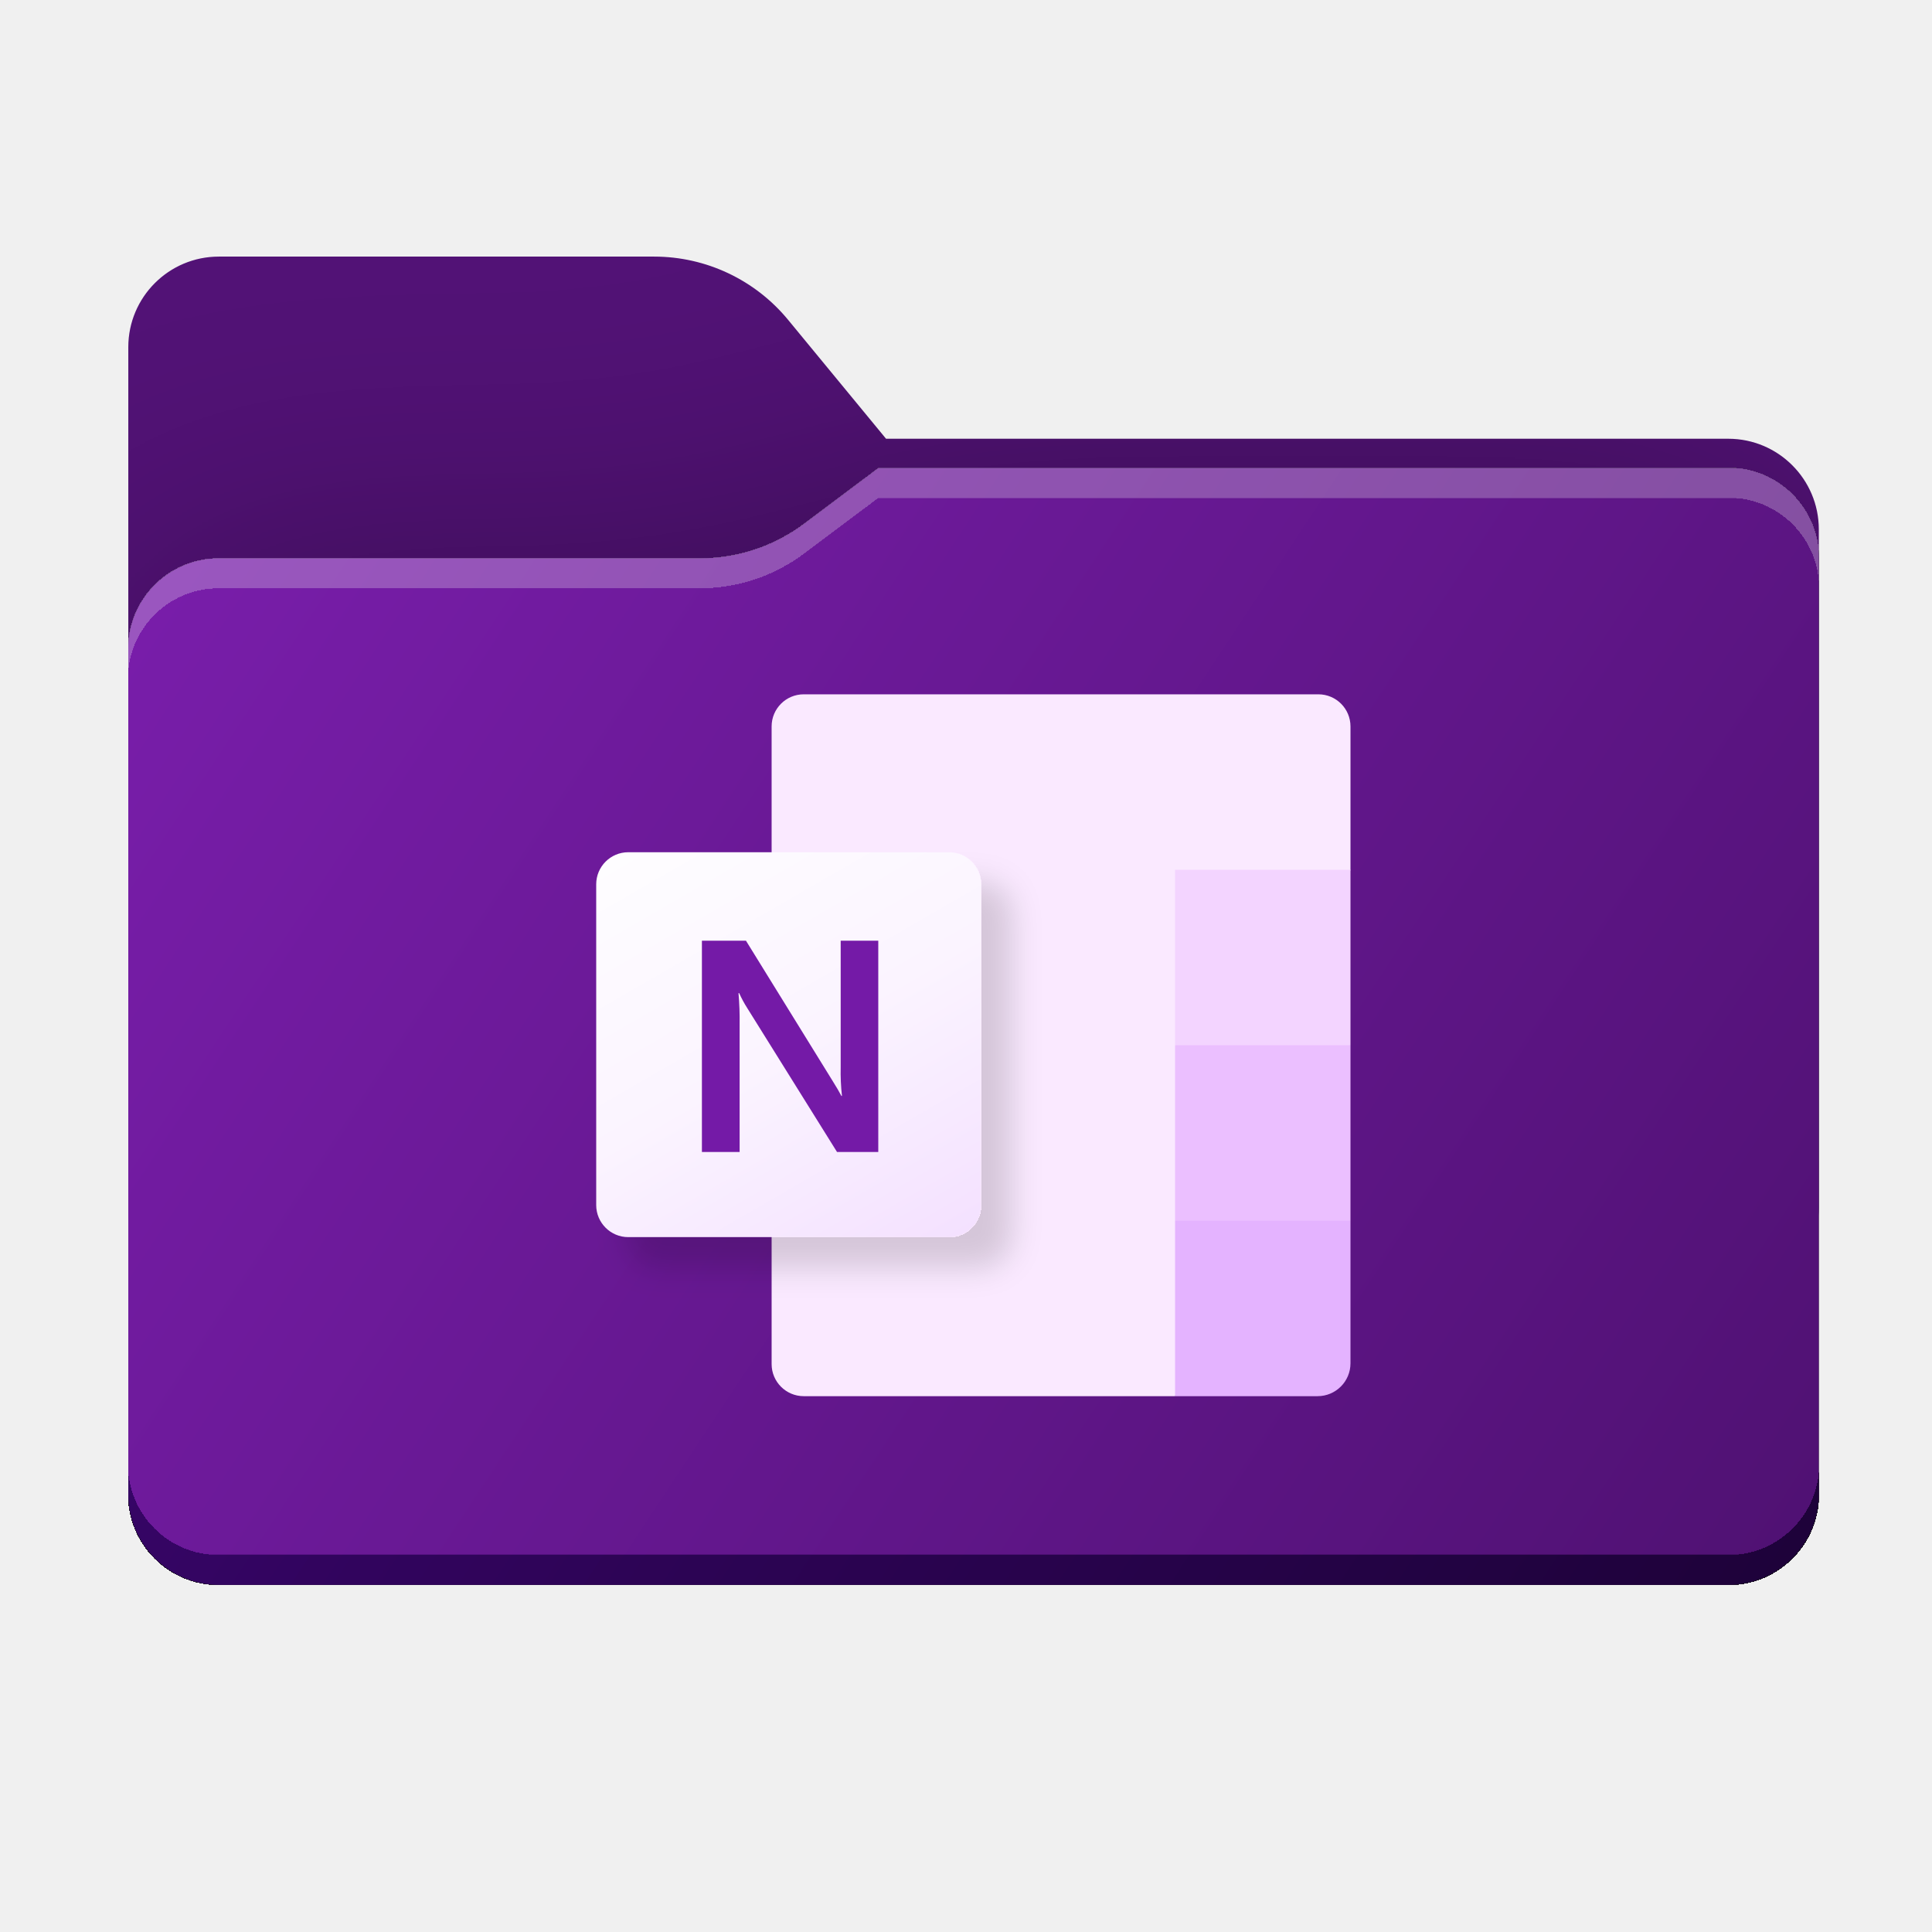
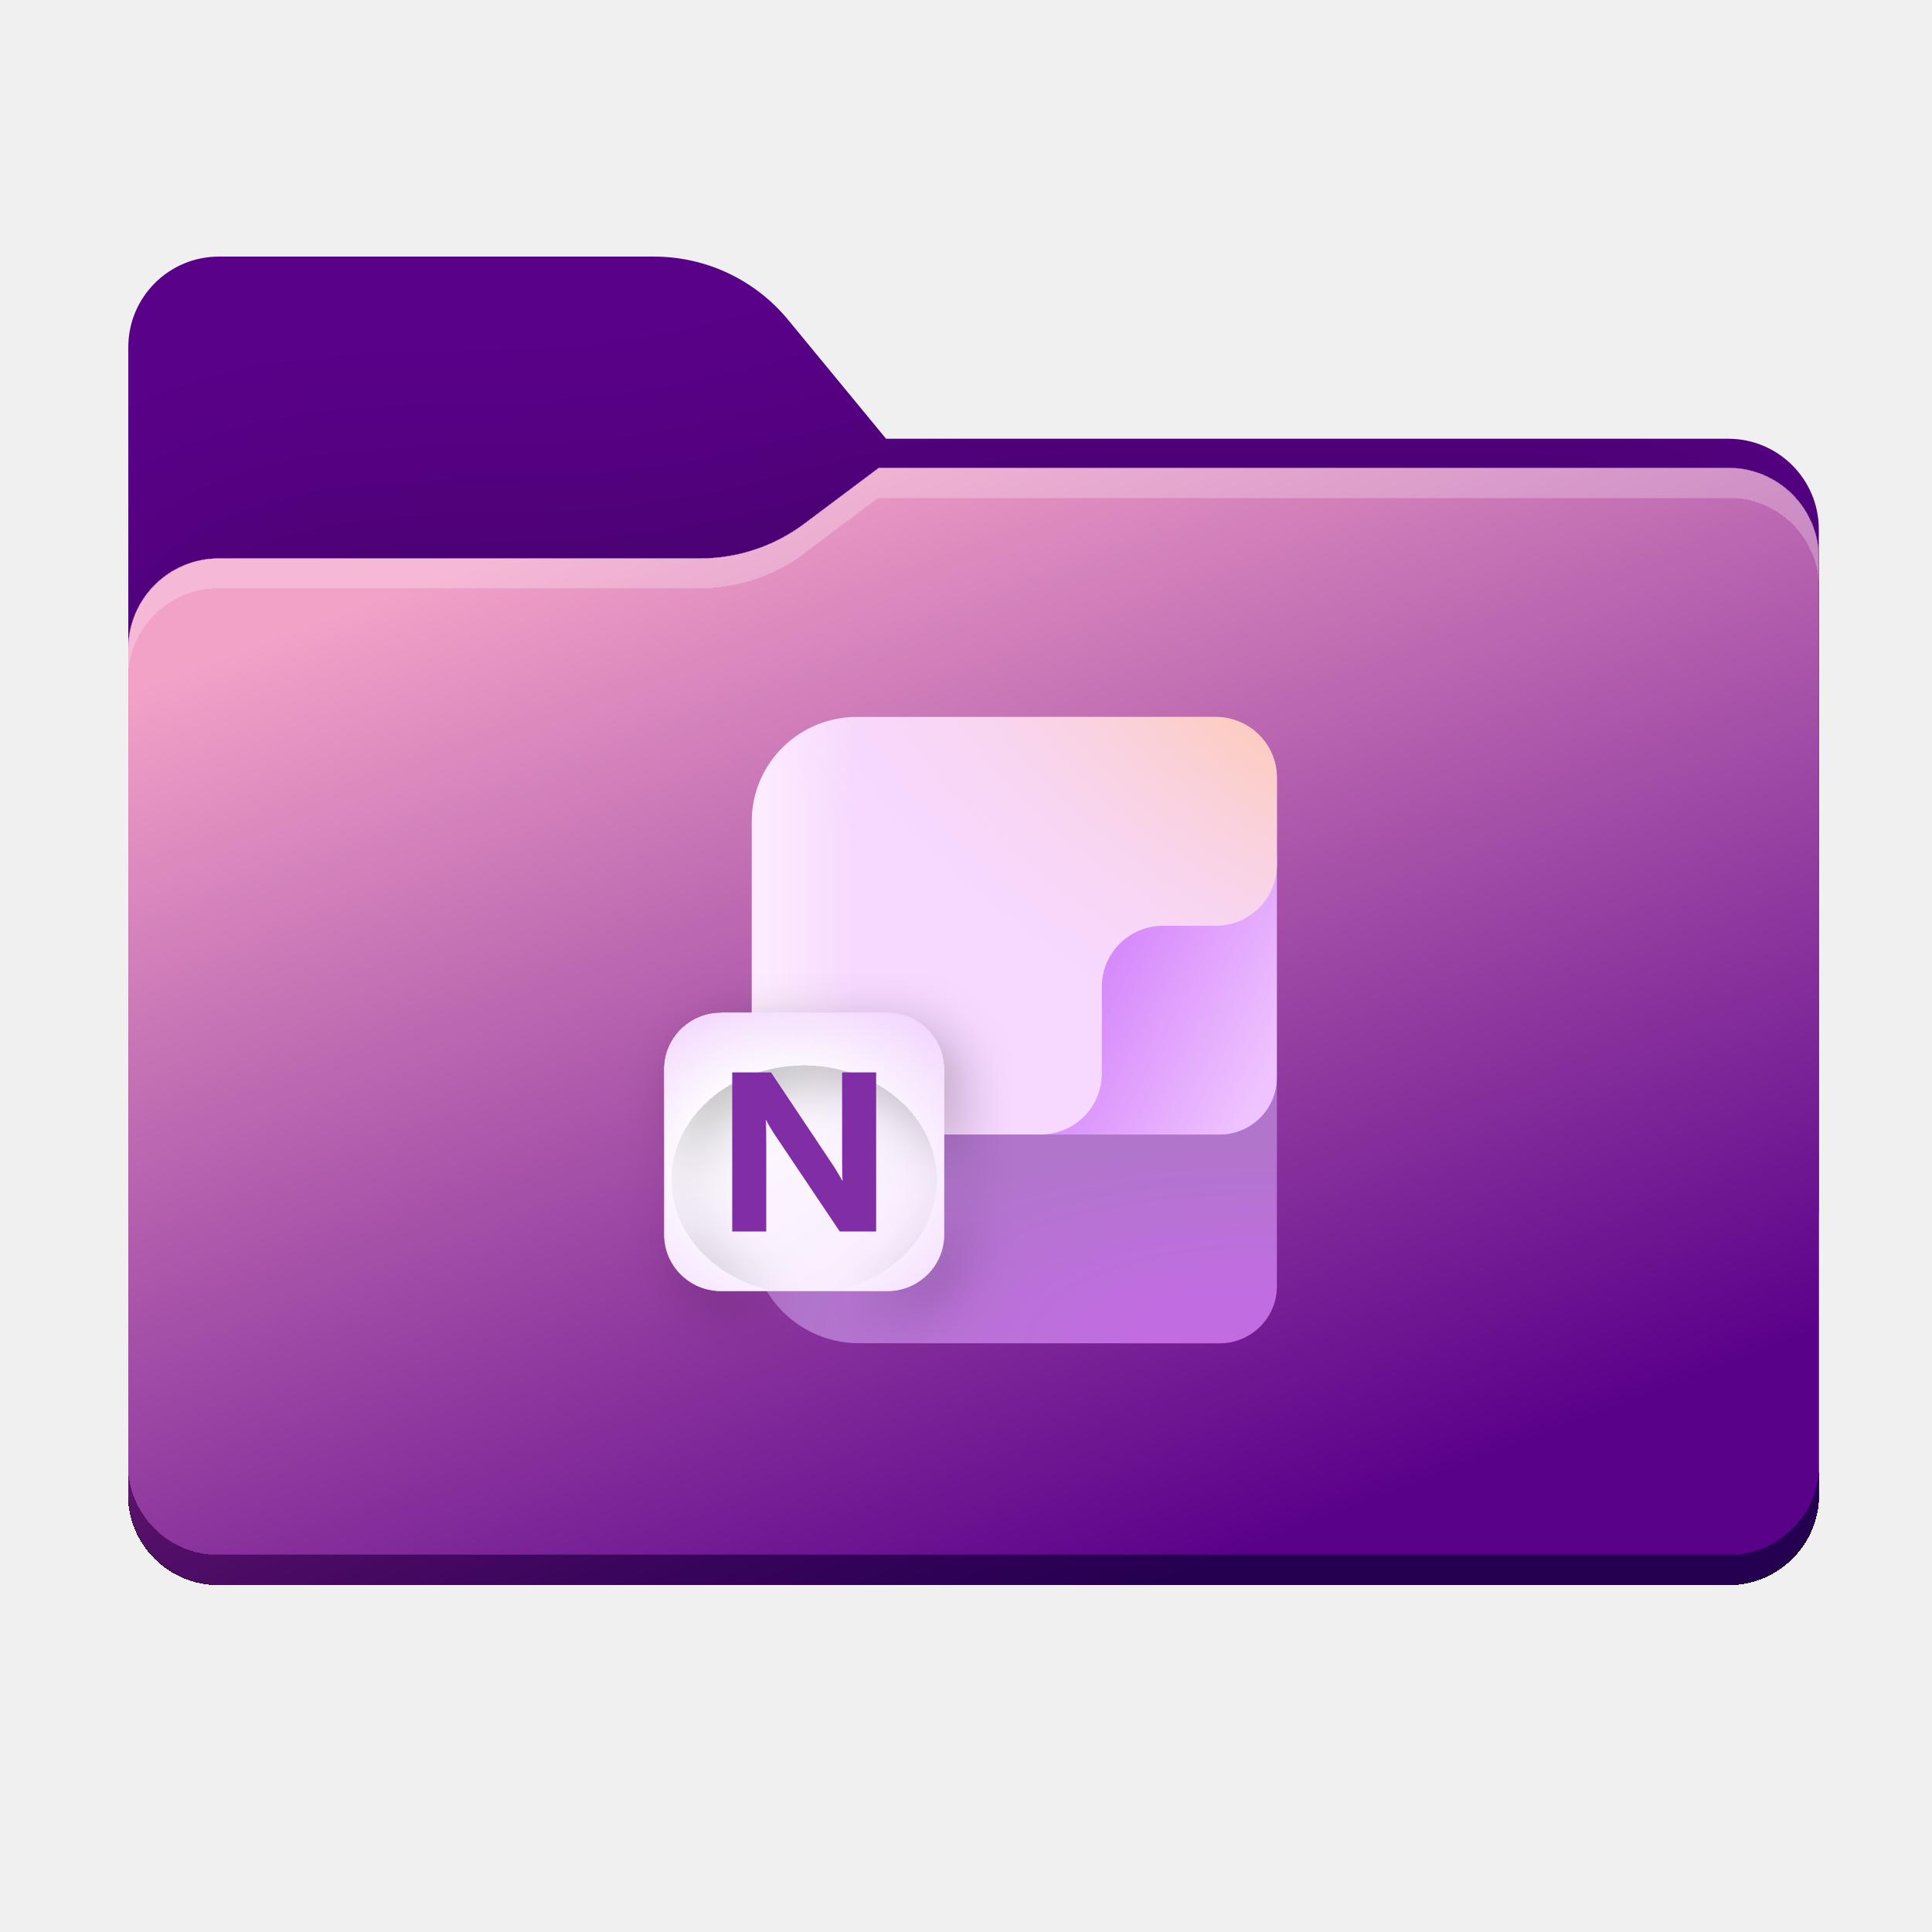
<svg xmlns="http://www.w3.org/2000/svg" width="256" height="256" viewBox="0 0 256 256" fill="none">
-   <path fill-rule="evenodd" clip-rule="evenodd" d="M104.425 42.378C100.056 37.073 93.544 34 86.671 34H29C22.373 34 17 39.373 17 46V58.137V68.2V160C17 166.627 22.373 172 29 172H229C235.627 172 241 166.627 241 160V70.137C241 63.51 235.627 58.137 229 58.137H117.404L104.425 42.378Z" fill="#521276" />
-   <mask id="mask0_719_17307" style="mask-type:alpha" maskUnits="userSpaceOnUse" x="17" y="34" width="224" height="138">
-     <path fill-rule="evenodd" clip-rule="evenodd" d="M104.425 42.378C100.056 37.073 93.544 34 86.671 34H29C22.373 34 17 39.373 17 46V58.137V68.2V160C17 166.627 22.373 172 29 172H229C235.627 172 241 166.627 241 160V70.137C241 63.51 235.627 58.137 229 58.137H117.404L104.425 42.378Z" fill="url(#paint0_linear_719_17307)" />
-   </mask>
-   <g mask="url(#mask0_719_17307)">
-     <g style="mix-blend-mode:multiply" filter="url(#filter0_f_719_17307)">
-       <path fill-rule="evenodd" clip-rule="evenodd" d="M92.789 74C97.764 74 102.605 72.387 106.586 69.402L116.459 62H229C235.627 62 241 67.373 241 74V108V160C241 166.627 235.627 172 229 172H29C22.373 172 17 166.627 17 160L17 108V86C17 79.373 22.373 74 29 74H87H92.789Z" fill="black" fill-opacity="0.3" />
+   <g clip-path="url(#clip0_4307_13700)">
+     <path d="M104.425 42.378C100.056 37.073 93.544 34 86.671 34H29C22.373 34 17 39.373 17 46V160C17 166.627 22.373 172 29 172H229C235.627 172 241 166.627 241 160V70.137C241 63.51 235.627 58.137 229 58.137H117.404L104.425 42.378Z" fill="url(#paint0_linear_4307_13700)" />
+     <mask id="mask0_4307_13700" style="mask-type:alpha" maskUnits="userSpaceOnUse" x="17" y="34" width="224" height="138">
+       <path d="M86.671 34C93.543 34 100.057 37.073 104.426 42.378L117.403 58.137H229C235.627 58.137 241 63.51 241 70.137V160C241 166.627 235.627 172 229 172H29C22.373 172 17 166.627 17 160V46C17 39.373 22.373 34 29 34H86.671Z" fill="url(#paint1_linear_4307_13700)" />
+     </mask>
+     <g mask="url(#mask0_4307_13700)">
+       <g filter="url(#filter0_f_4307_13700)" style="mix-blend-mode:multiply">
+         <path d="M241 160C241 166.627 235.627 172 229 172H29C22.373 172 17 166.627 17 160V86C17 79.373 22.373 74 29 74H92.79C97.765 74 102.605 72.386 106.586 69.402L116.46 62H229C235.627 62 241 67.373 241 74V160Z" fill="black" fill-opacity="0.3" />
+       </g>
    </g>
+     <g filter="url(#filter1_ii_4307_13700)">
+       <path d="M241 198C241 204.627 235.627 210 229 210H29C22.373 210 17 204.627 17 198V86C17 79.373 22.373 74 29 74H92.79C97.765 74 102.605 72.386 106.586 69.402L116.46 62H229C235.627 62 241 67.373 241 74V198Z" fill="url(#paint2_linear_4307_13700)" />
+     </g>
+     <path d="M99.599 158.507C99.599 150.173 106.397 143.417 114.784 143.417H169.195V170.453C169.195 174.621 165.795 177.999 161.601 177.998L113.831 177.987C105.97 177.985 99.599 171.652 99.599 163.839V158.507Z" fill="url(#paint3_radial_4307_13700)" />
+     <path d="M136.716 114.597L169.194 113.444V142.788C169.194 146.955 165.795 150.333 161.602 150.333H136.716V114.597Z" fill="url(#paint4_linear_4307_13700)" />
+     <path d="M99.611 108.83C99.612 101.191 105.844 95 113.53 95C129.372 95 145.239 95 161.075 95C165.56 95 169.195 98.613 169.195 103.069V114.597C169.195 119.054 165.56 122.667 161.075 122.667H154.116C149.631 122.667 145.996 126.279 145.996 130.736V142.264C145.996 146.721 142.361 150.333 137.877 150.333H113.518C105.831 150.333 99.599 156.527 99.599 164.167L99.611 108.83Z" fill="url(#paint5_linear_4307_13700)" />
+     <path d="M99.611 108.83C99.612 101.191 105.844 95 113.53 95C129.372 95 145.239 95 161.075 95C165.56 95 169.195 98.613 169.195 103.069V114.597C169.195 119.054 165.56 122.667 161.075 122.667H154.116C149.631 122.667 145.996 126.279 145.996 130.736V142.264C145.996 146.721 142.361 150.333 137.877 150.333H113.518C105.831 150.333 99.599 156.527 99.599 164.167L99.611 108.83Z" fill="url(#paint6_radial_4307_13700)" />
+     <path d="M95.54 134.194H117.578C121.743 134.194 125.118 137.549 125.118 141.687V163.59C125.118 167.729 121.743 171.083 117.578 171.083H95.54C91.375 171.083 88 167.729 88 163.59V141.687C88 137.549 91.375 134.194 95.54 134.194Z" fill="url(#paint7_radial_4307_13700)" />
+     <g filter="url(#filter2_d_4307_13700)">
+       <path d="M95.54 134.194H117.578C121.743 134.194 125.118 137.549 125.118 141.687V163.59C125.118 167.729 121.743 171.083 117.578 171.083H95.54C91.375 171.083 88 167.729 88 163.59V141.687C88 137.549 91.375 134.194 95.54 134.194Z" fill="url(#paint8_radial_4307_13700)" shape-rendering="crispEdges" />
+     </g>
+     <path d="M116.094 163.179H111.274L102.537 150.17C102.291 149.778 102.083 149.44 101.916 149.156C101.748 148.861 101.62 148.616 101.532 148.421H101.473C101.492 148.793 101.507 149.263 101.517 149.832C101.526 150.4 101.532 151.066 101.532 151.83V163.179H97.022V142.1H102.167L110.579 154.697C110.757 154.981 110.929 155.271 111.097 155.564C111.274 155.849 111.437 156.133 111.585 156.417H111.644C111.624 156.172 111.609 155.809 111.6 155.33C111.589 154.84 111.585 154.237 111.585 153.521V142.1H116.094V163.179Z" fill="#802DA6" />
  </g>
-   <g filter="url(#filter1_ii_719_17307)">
-     <path fill-rule="evenodd" clip-rule="evenodd" d="M92.789 74C97.764 74 102.605 72.387 106.586 69.402L116.459 62H229C235.627 62 241 67.373 241 74V108V198C241 204.627 235.627 210 229 210H29C22.373 210 17 204.627 17 198L17 108V86C17 79.373 22.373 74 29 74H87H92.789Z" fill="url(#paint1_linear_719_17307)" />
-   </g>
-   <path d="M155.703 185H106.499C104.149 185 102.243 183.094 102.243 180.743V96.257C102.243 93.906 104.149 92 106.499 92H174.69C177.041 92 178.946 93.906 178.946 96.257V115.25L155.703 185Z" fill="#FAE9FF" />
-   <path d="M178.946 138.5L167.325 145.475L155.703 138.5V115.25H178.946V138.5H178.946Z" fill="#F3D4FF" />
-   <path d="M178.946 161.75L167.325 168.725L155.703 161.75V138.5H178.946V161.75Z" fill="#EBBFFF" />
-   <path d="M155.703 161.75H178.946V180.641C178.946 183.048 176.995 185 174.588 185H155.703V161.75Z" fill="#E4B3FF" />
-   <g filter="url(#filter2_d_719_17307)">
-     <path d="M83.249 112.925H125.751C128.098 112.925 130 114.827 130 117.174V159.676C130 162.022 128.098 163.925 125.751 163.925H83.249C80.903 163.925 79 162.022 79 159.676V117.174C79 114.827 80.903 112.925 83.249 112.925Z" fill="url(#paint2_linear_719_17307)" />
-   </g>
-   <path d="M93.007 124.647H98.844L110.315 143.211C110.837 144.043 111.228 144.712 111.49 145.22H111.565C111.423 143.956 111.366 142.684 111.396 141.413V124.647H116.376V152.647H110.912L99.011 133.57C98.608 132.94 98.253 132.281 97.949 131.598H97.855C97.975 132.987 98.025 134.382 98.003 135.776V152.647H93.007V124.647Z" fill="#741AA7" />
  <defs>
-     <filter id="filter0_f_719_17307" x="-20" y="25" width="298" height="184" filterUnits="userSpaceOnUse" color-interpolation-filters="sRGB">
+     <filter id="filter0_f_4307_13700" x="-20" y="25" width="298" height="184" filterUnits="userSpaceOnUse" color-interpolation-filters="sRGB">
      <feFlood flood-opacity="0" result="BackgroundImageFix" />
      <feBlend mode="normal" in="SourceGraphic" in2="BackgroundImageFix" result="shape" />
-       <feGaussianBlur stdDeviation="18.5" result="effect1_foregroundBlur_719_17307" />
+       <feGaussianBlur stdDeviation="18.5" result="effect1_foregroundBlur_4307_13700" />
    </filter>
-     <filter id="filter1_ii_719_17307" x="17" y="62" width="224" height="148" filterUnits="userSpaceOnUse" color-interpolation-filters="sRGB">
+     <filter id="filter1_ii_4307_13700" x="17" y="62" width="224" height="148" filterUnits="userSpaceOnUse" color-interpolation-filters="sRGB">
      <feFlood flood-opacity="0" result="BackgroundImageFix" />
      <feBlend mode="normal" in="SourceGraphic" in2="BackgroundImageFix" result="shape" />
      <feColorMatrix in="SourceAlpha" type="matrix" values="0 0 0 0 0 0 0 0 0 0 0 0 0 0 0 0 0 0 127 0" result="hardAlpha" />
      <feOffset dy="4" />
      <feComposite in2="hardAlpha" operator="arithmetic" k2="-1" k3="1" />
      <feColorMatrix type="matrix" values="0 0 0 0 1 0 0 0 0 1 0 0 0 0 1 0 0 0 0.25 0" />
-       <feBlend mode="normal" in2="shape" result="effect1_innerShadow_719_17307" />
+       <feBlend mode="normal" in2="shape" result="effect1_innerShadow_4307_13700" />
      <feColorMatrix in="SourceAlpha" type="matrix" values="0 0 0 0 0 0 0 0 0 0 0 0 0 0 0 0 0 0 127 0" result="hardAlpha" />
      <feOffset dy="-4" />
      <feComposite in2="hardAlpha" operator="arithmetic" k2="-1" k3="1" />
      <feColorMatrix type="matrix" values="0 0 0 0 0 0 0 0 0 0 0 0 0 0 0 0 0 0 0.9 0" />
-       <feBlend mode="soft-light" in2="effect1_innerShadow_719_17307" result="effect2_innerShadow_719_17307" />
+       <feBlend mode="soft-light" in2="effect1_innerShadow_4307_13700" result="effect2_innerShadow_4307_13700" />
    </filter>
-     <filter id="filter2_d_719_17307" x="79" y="112.925" width="59" height="59" filterUnits="userSpaceOnUse" color-interpolation-filters="sRGB">
+     <filter id="filter2_d_4307_13700" x="83" y="129.194" width="51.118" height="50.889" filterUnits="userSpaceOnUse" color-interpolation-filters="sRGB">
      <feFlood flood-opacity="0" result="BackgroundImageFix" />
      <feColorMatrix in="SourceAlpha" type="matrix" values="0 0 0 0 0 0 0 0 0 0 0 0 0 0 0 0 0 0 127 0" result="hardAlpha" />
-       <feOffset dx="4" dy="4" />
-       <feGaussianBlur stdDeviation="2" />
+       <feOffset dx="2" dy="2" />
+       <feGaussianBlur stdDeviation="3.5" />
      <feComposite in2="hardAlpha" operator="out" />
-       <feColorMatrix type="matrix" values="0 0 0 0 0 0 0 0 0 0 0 0 0 0 0 0 0 0 0.15 0" />
-       <feBlend mode="normal" in2="BackgroundImageFix" result="effect1_dropShadow_719_17307" />
-       <feBlend mode="normal" in="SourceGraphic" in2="effect1_dropShadow_719_17307" result="shape" />
+       <feColorMatrix type="matrix" values="0 0 0 0 0 0 0 0 0 0 0 0 0 0 0 0 0 0 0.25 0" />
+       <feBlend mode="normal" in2="BackgroundImageFix" result="effect1_dropShadow_4307_13700" />
+       <feBlend mode="normal" in="SourceGraphic" in2="effect1_dropShadow_4307_13700" result="shape" />
    </filter>
-     <linearGradient id="paint0_linear_719_17307" x1="17" y1="34" x2="197.768" y2="215.142" gradientUnits="userSpaceOnUse">
+     <linearGradient id="paint0_linear_4307_13700" x1="17" y1="34" x2="197.768" y2="215.142" gradientUnits="userSpaceOnUse">
+       <stop stop-color="#5A018A" />
+     </linearGradient>
+     <linearGradient id="paint1_linear_4307_13700" x1="17" y1="34" x2="197.768" y2="215.142" gradientUnits="userSpaceOnUse">
      <stop stop-color="#05815D" />
      <stop offset="1" stop-color="#0C575F" />
    </linearGradient>
-     <linearGradient id="paint1_linear_719_17307" x1="17" y1="62" x2="241" y2="210" gradientUnits="userSpaceOnUse">
-       <stop stop-color="#7A1EAC" />
-       <stop offset="1" stop-color="#4F1172" />
+     <linearGradient id="paint2_linear_4307_13700" x1="176.439" y1="200.973" x2="119.815" y2="52.533" gradientUnits="userSpaceOnUse">
+       <stop stop-color="#5A018A" />
+       <stop offset="1" stop-color="#F2A1C7" />
    </linearGradient>
-     <linearGradient id="paint2_linear_719_17307" x1="87.86" y1="109.605" x2="121.14" y2="167.245" gradientUnits="userSpaceOnUse">
-       <stop stop-color="#FEFDFF" />
-       <stop offset="0.5" stop-color="#FBF4FF" />
-       <stop offset="1" stop-color="#F4E1FF" />
+     <radialGradient id="paint3_radial_4307_13700" cx="0" cy="0" r="1" gradientUnits="userSpaceOnUse" gradientTransform="translate(167.166 178) scale(110.364 46.222)">
+       <stop offset="0.159" stop-color="#C16DE1" />
+       <stop offset="0.566" stop-color="#B175CC" />
+     </radialGradient>
+     <linearGradient id="paint4_linear_4307_13700" x1="183.774" y1="133.622" x2="143.808" y2="113.295" gradientUnits="userSpaceOnUse">
+       <stop offset="0.217" stop-color="#EFC3FF" />
+       <stop offset="0.888" stop-color="#D280FA" />
    </linearGradient>
+     <linearGradient id="paint5_linear_4307_13700" x1="172.272" y1="112.901" x2="99.614" y2="112.901" gradientUnits="userSpaceOnUse">
+       <stop offset="0.807" stop-color="#F7D8FF" />
+       <stop offset="1" stop-color="#FEEEFF" />
+     </linearGradient>
+     <radialGradient id="paint6_radial_4307_13700" cx="0" cy="0" r="1" gradientTransform="matrix(-34.9857 56.7768 -100.454 -61.1374 174.201 90.8445)" gradientUnits="userSpaceOnUse">
+       <stop stop-color="#FFC7A3" />
+       <stop offset="0.831" stop-color="#F7D8FF" stop-opacity="0" />
+     </radialGradient>
+     <radialGradient id="paint7_radial_4307_13700" cx="0" cy="0" r="1" gradientTransform="matrix(37.118 36.8889 -37.118 36.8889 88 134.194)" gradientUnits="userSpaceOnUse">
+       <stop offset="0.072" stop-color="#FEFEFE" />
+       <stop offset="0.879" stop-color="#F9EDFF" />
+     </radialGradient>
+     <radialGradient id="paint8_radial_4307_13700" cx="0" cy="0" r="1" gradientUnits="userSpaceOnUse" gradientTransform="translate(106.559 156.328) rotate(90) scale(25.8222 29.9264)">
+       <stop offset="0.585" stop-color="#F0CFFE" stop-opacity="0" />
+       <stop offset="0.969" stop-color="#F0CFFE" stop-opacity="0.8" />
+     </radialGradient>
+     <clipPath id="clip0_4307_13700">
+       <rect width="256" height="256" fill="white" />
+     </clipPath>
  </defs>
</svg>
